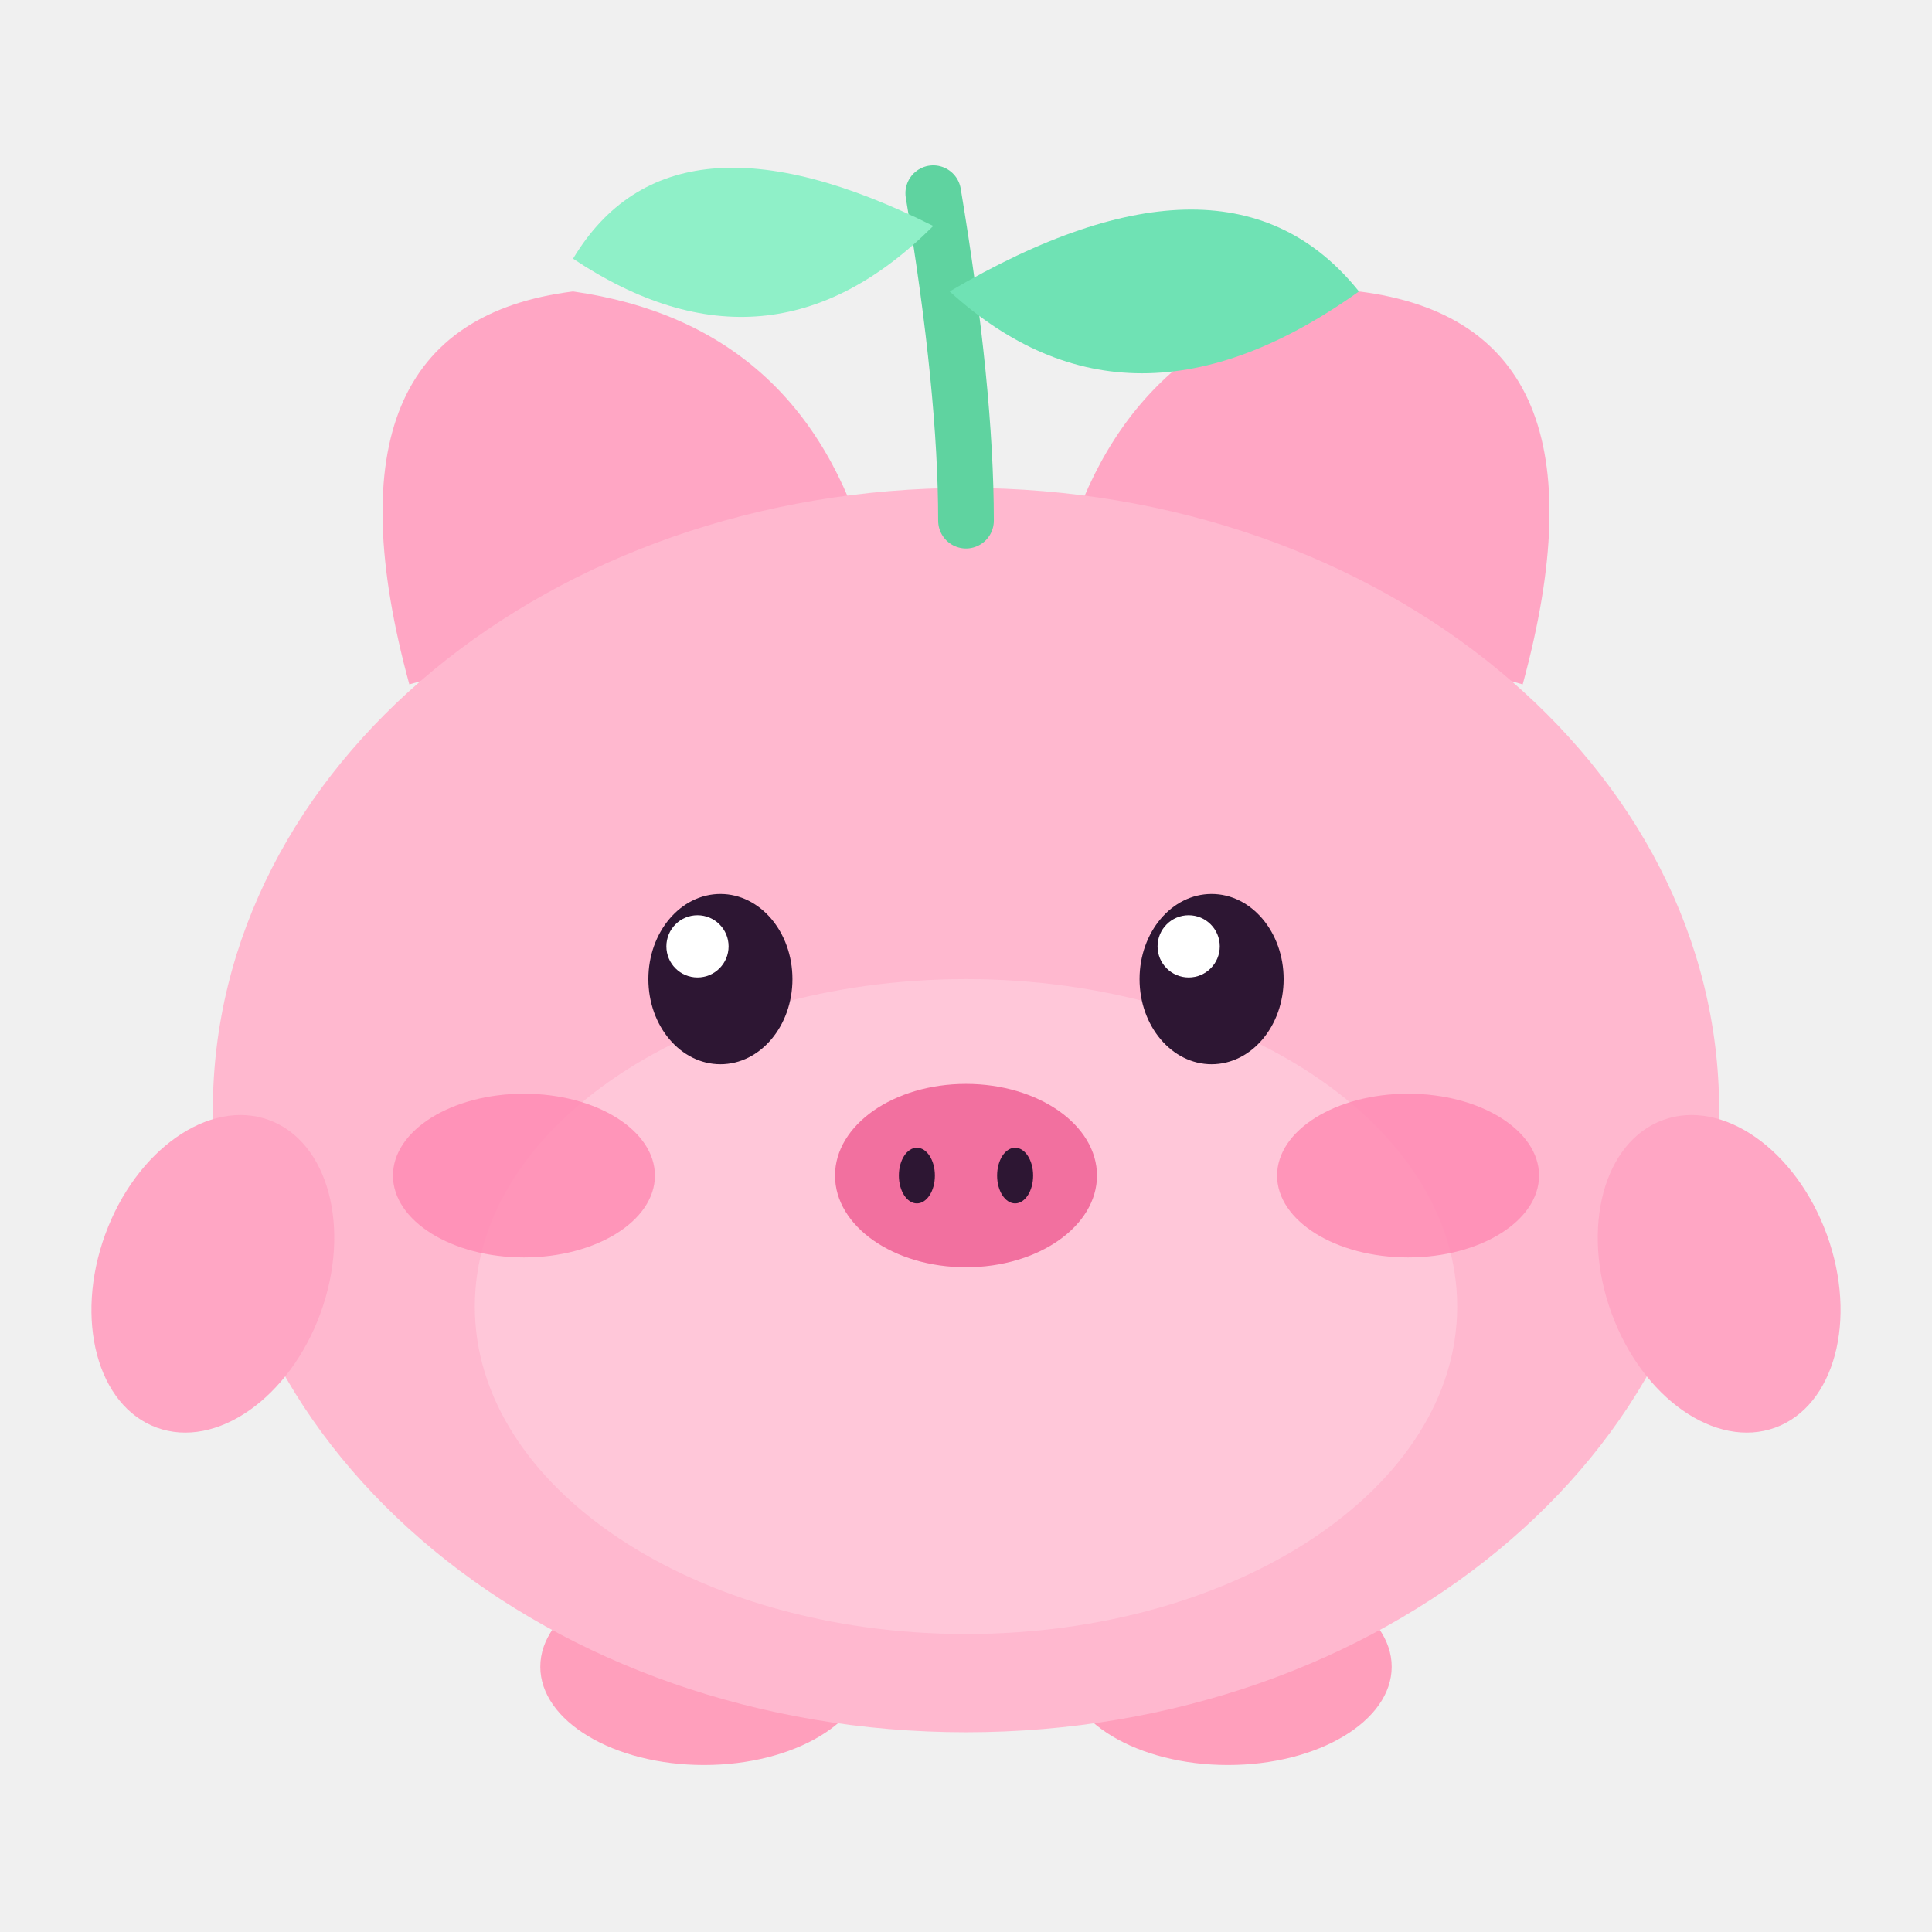
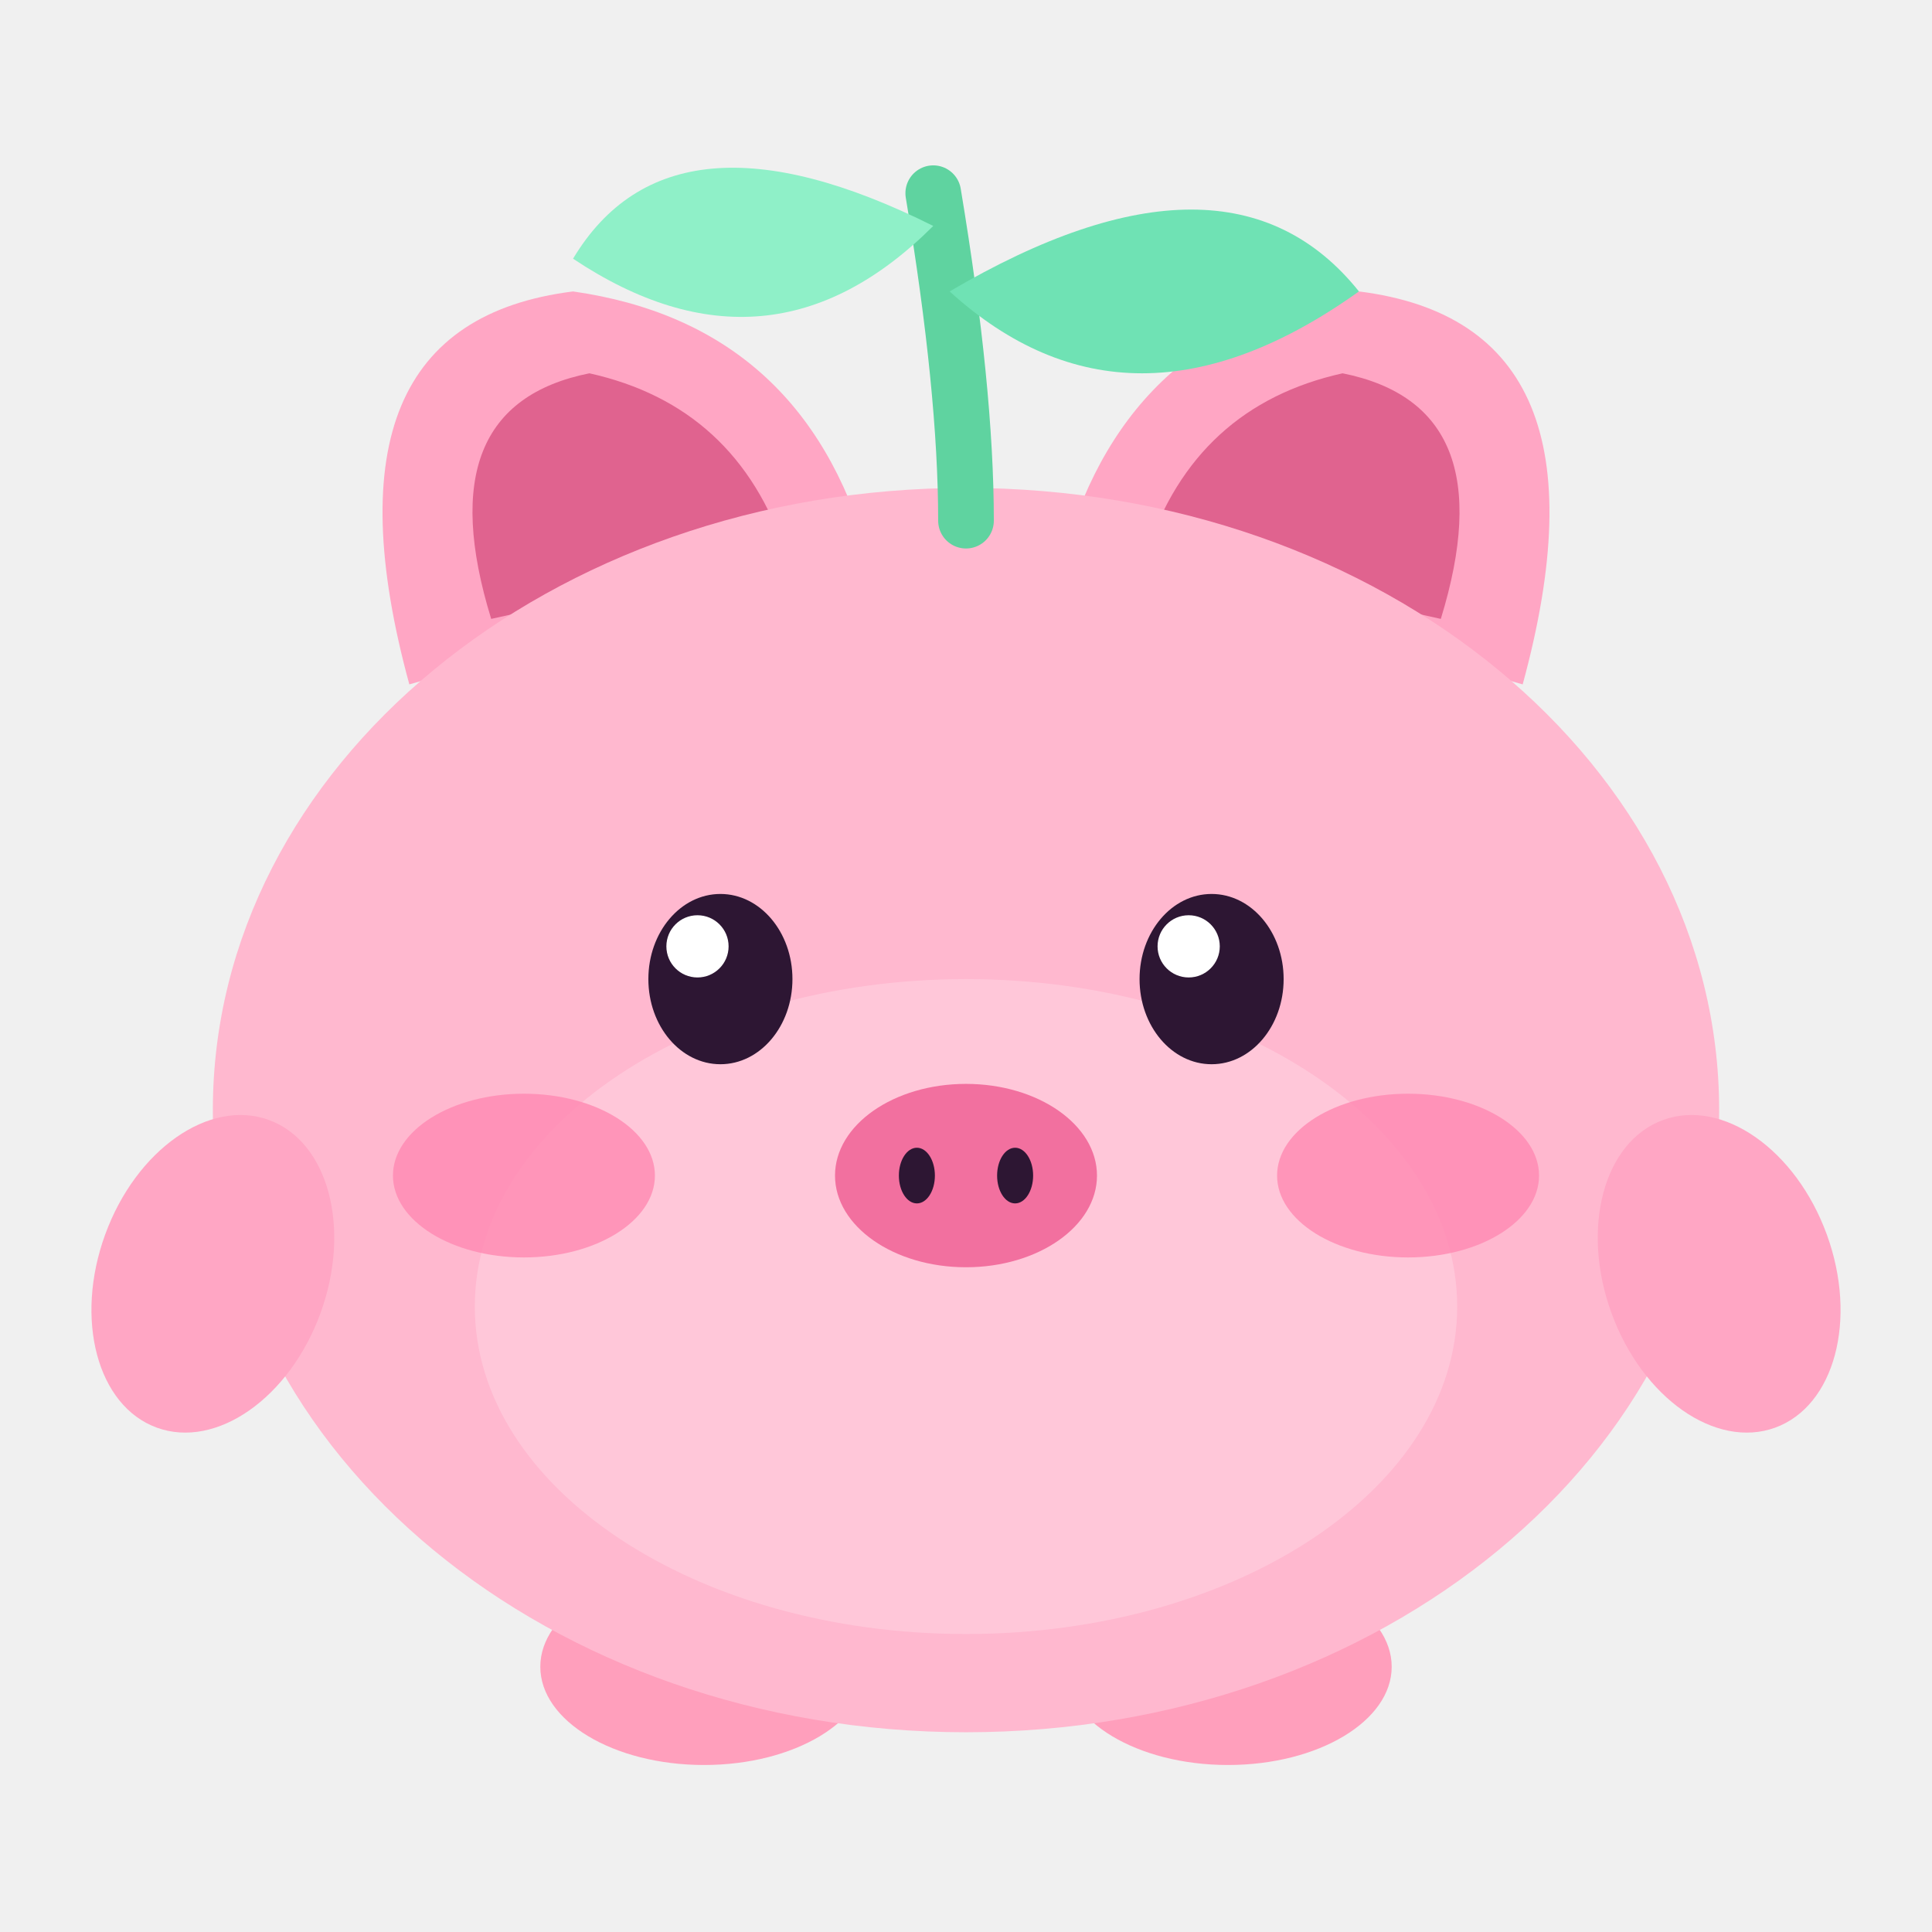
<svg xmlns="http://www.w3.org/2000/svg" viewBox="1.0 2.2 118.0 118.0" width="512" height="512">
  <g>
    <ellipse cx="44" cy="104" rx="10" ry="6" fill="#ff9fbc" />
    <ellipse cx="76" cy="104" rx="10" ry="6" fill="#ff9fbc" />
    <g>
      <path d="M26 44 Q20 22 36 20 Q50 22 54 36 Z" fill="#ffa6c4" />
+       <path d="M31 40 Q27 27 37 25 Q46 27 49 36 Z" fill="#e0638f" />
    </g>
    <g>
      <path d="M94 44 Q100 22 84 20 Q70 22 66 36 Z" fill="#ffa6c4" />
+       <path d="M89 40 Q93 27 83 25 Q74 27 71 36 Z" fill="#e0638f" />
    </g>
    <ellipse cx="60" cy="70" rx="46" ry="38" fill="#ffb8cf" />
    <ellipse cx="60" cy="82" rx="30" ry="20" fill="#ffd3e2" opacity=".55" />
    <g>
      <path d="M60 34 Q60 26 58 14" fill="none" stroke="#5fd3a0" stroke-width="3.4" stroke-linecap="round" />
      <path d="M58 16 Q42 8 36 18 Q48 26 58 16 Z" fill="#8ff0c8" />
      <path d="M59 20 Q76 10 84 20 Q70 30 59 20 Z" fill="#6fe2b4" />
    </g>
    <g>
      <ellipse cx="45" cy="62" rx="4.4" ry="5.2" fill="#2d1633" />
      <circle cx="43.6" cy="60" r="1.9" fill="#fff" />
      <ellipse cx="75" cy="62" rx="4.4" ry="5.2" fill="#2d1633" />
      <circle cx="73.6" cy="60" r="1.9" fill="#fff" />
    </g>
    <ellipse cx="33" cy="74" rx="8" ry="5" fill="#ff8cb4" opacity=".85" />
    <ellipse cx="87" cy="74" rx="8" ry="5" fill="#ff8cb4" opacity=".85" />
    <ellipse cx="60" cy="74" rx="8" ry="5.6" fill="#f2709f" />
    <ellipse cx="57" cy="74" rx="1.1" ry="1.7" fill="#2d1633" />
    <ellipse cx="63" cy="74" rx="1.1" ry="1.7" fill="#2d1633" />
    <ellipse cx="14" cy="80" rx="7" ry="10" transform="rotate(20 14 80)" fill="#ffa6c4" />
    <ellipse cx="106" cy="80" rx="7" ry="10" transform="rotate(-20 106 80)" fill="#ffa6c4" />
  </g>
</svg>
